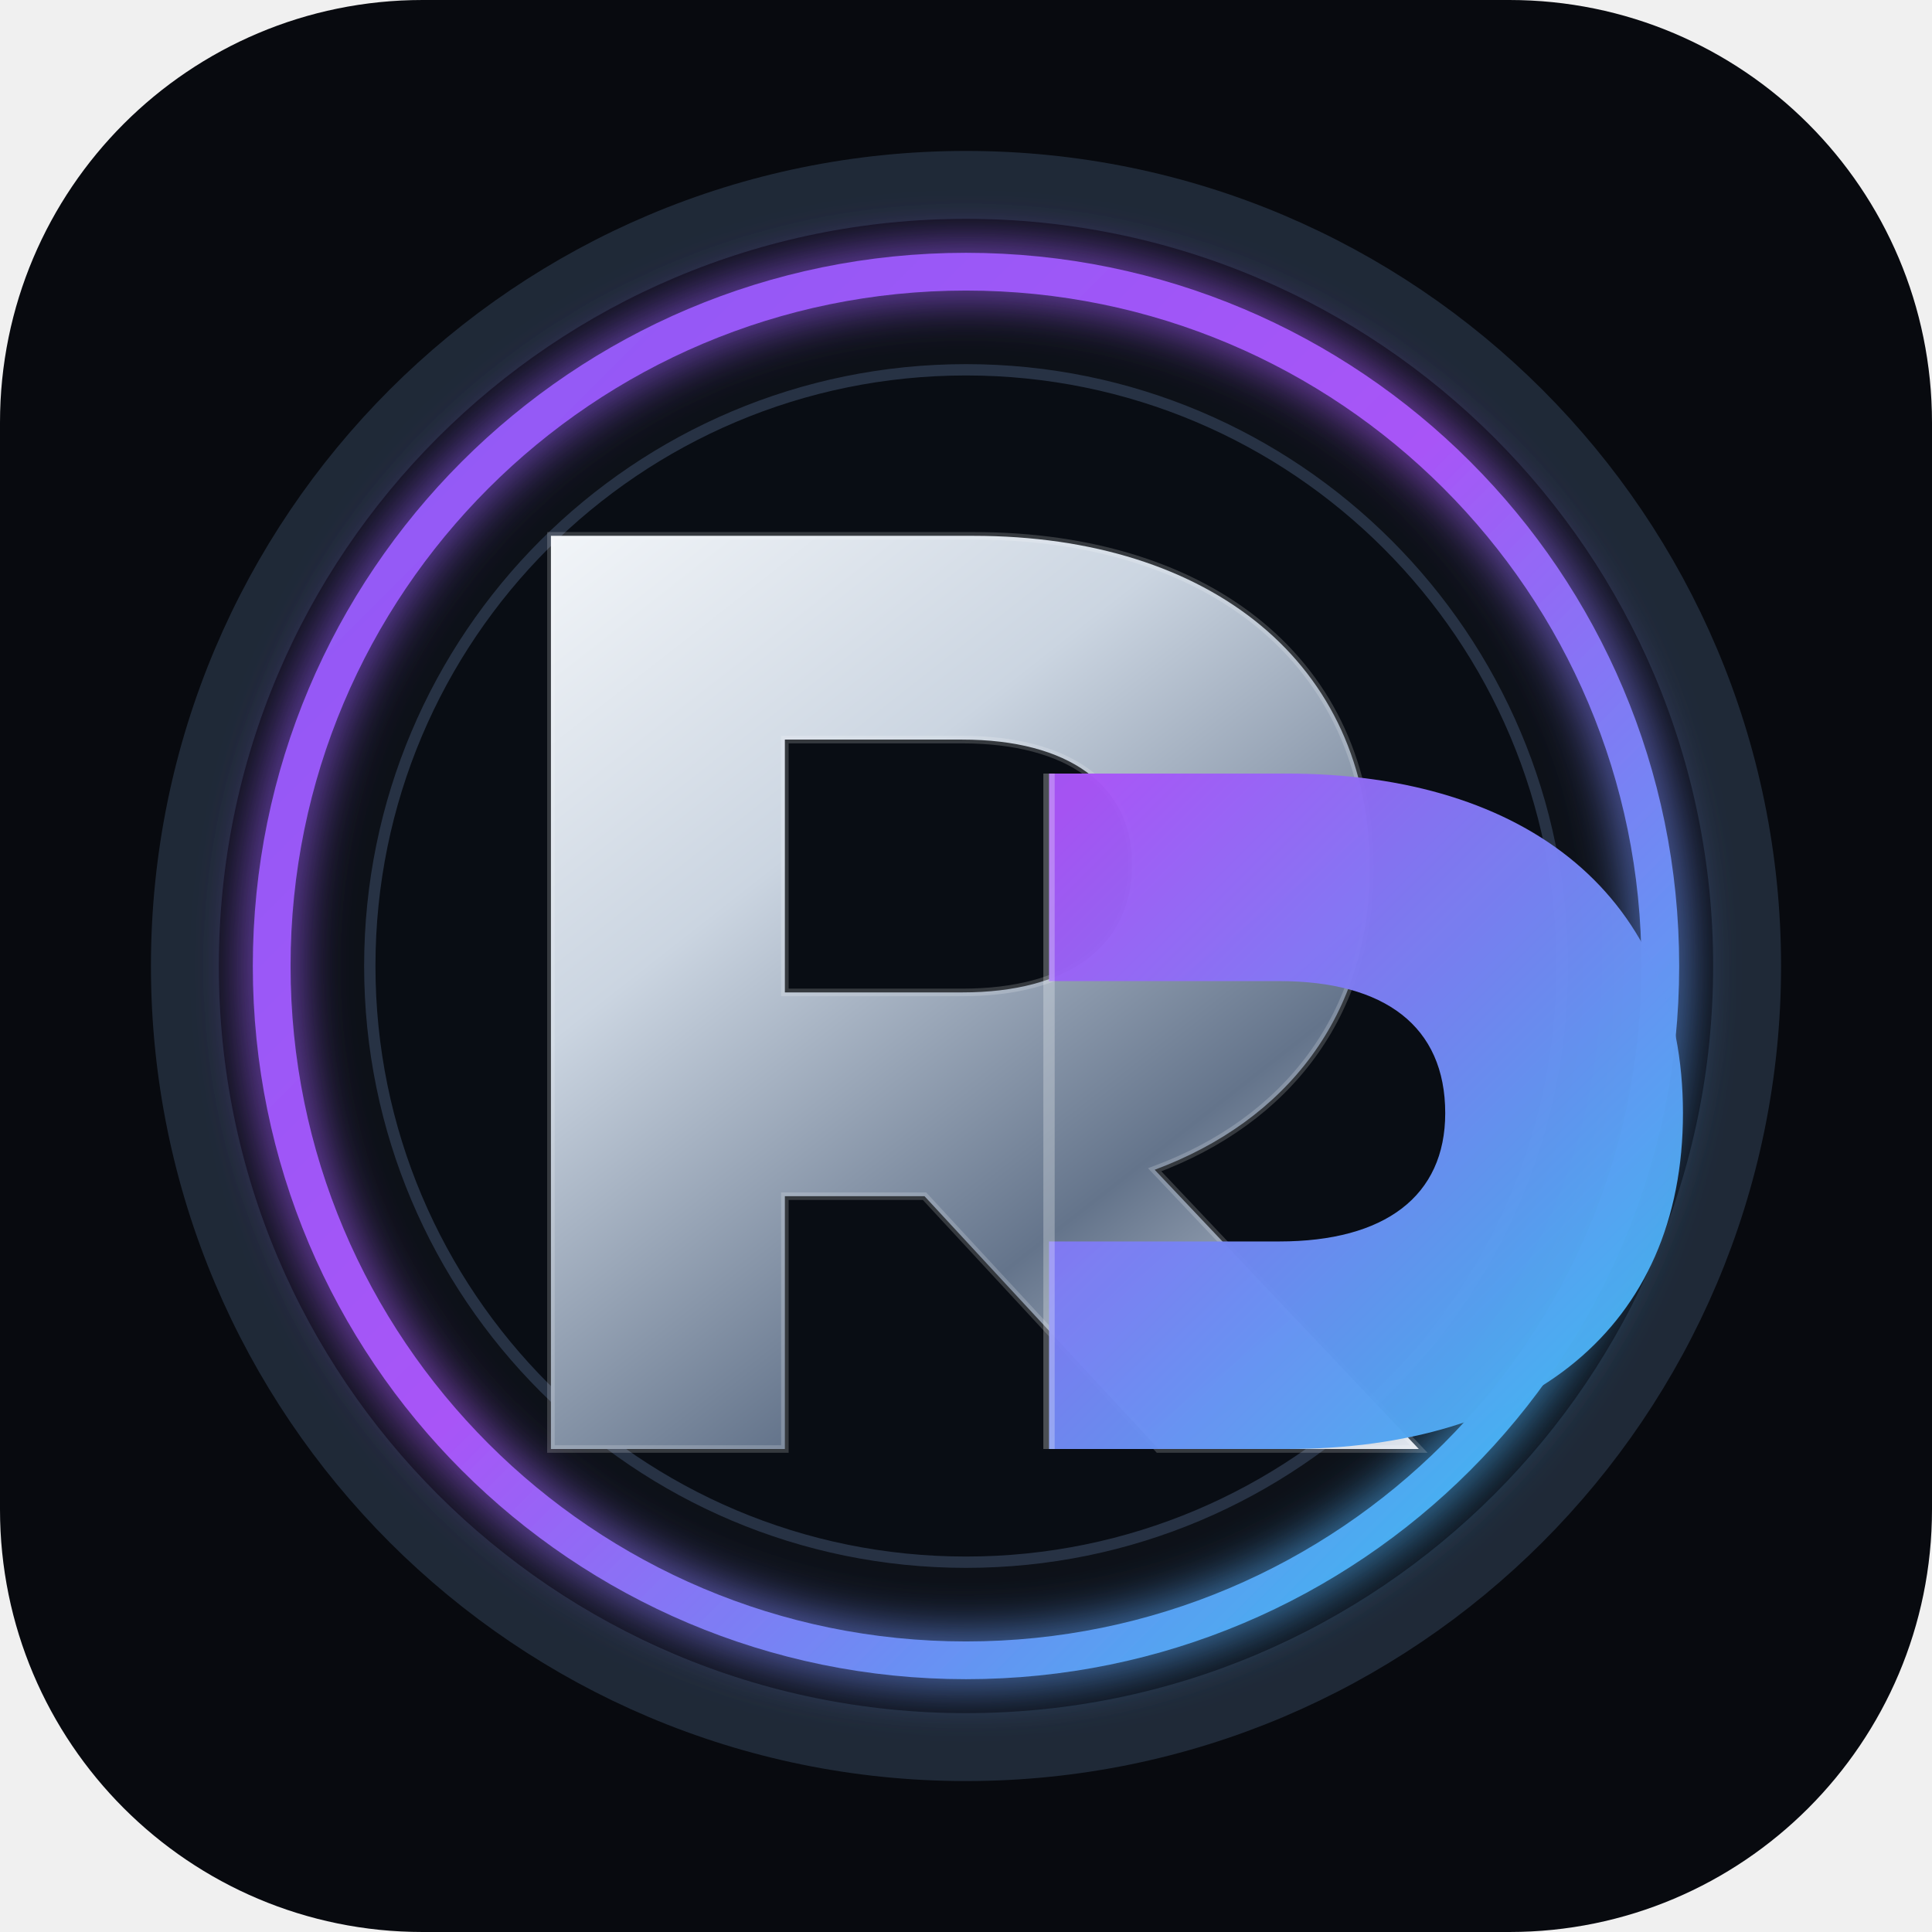
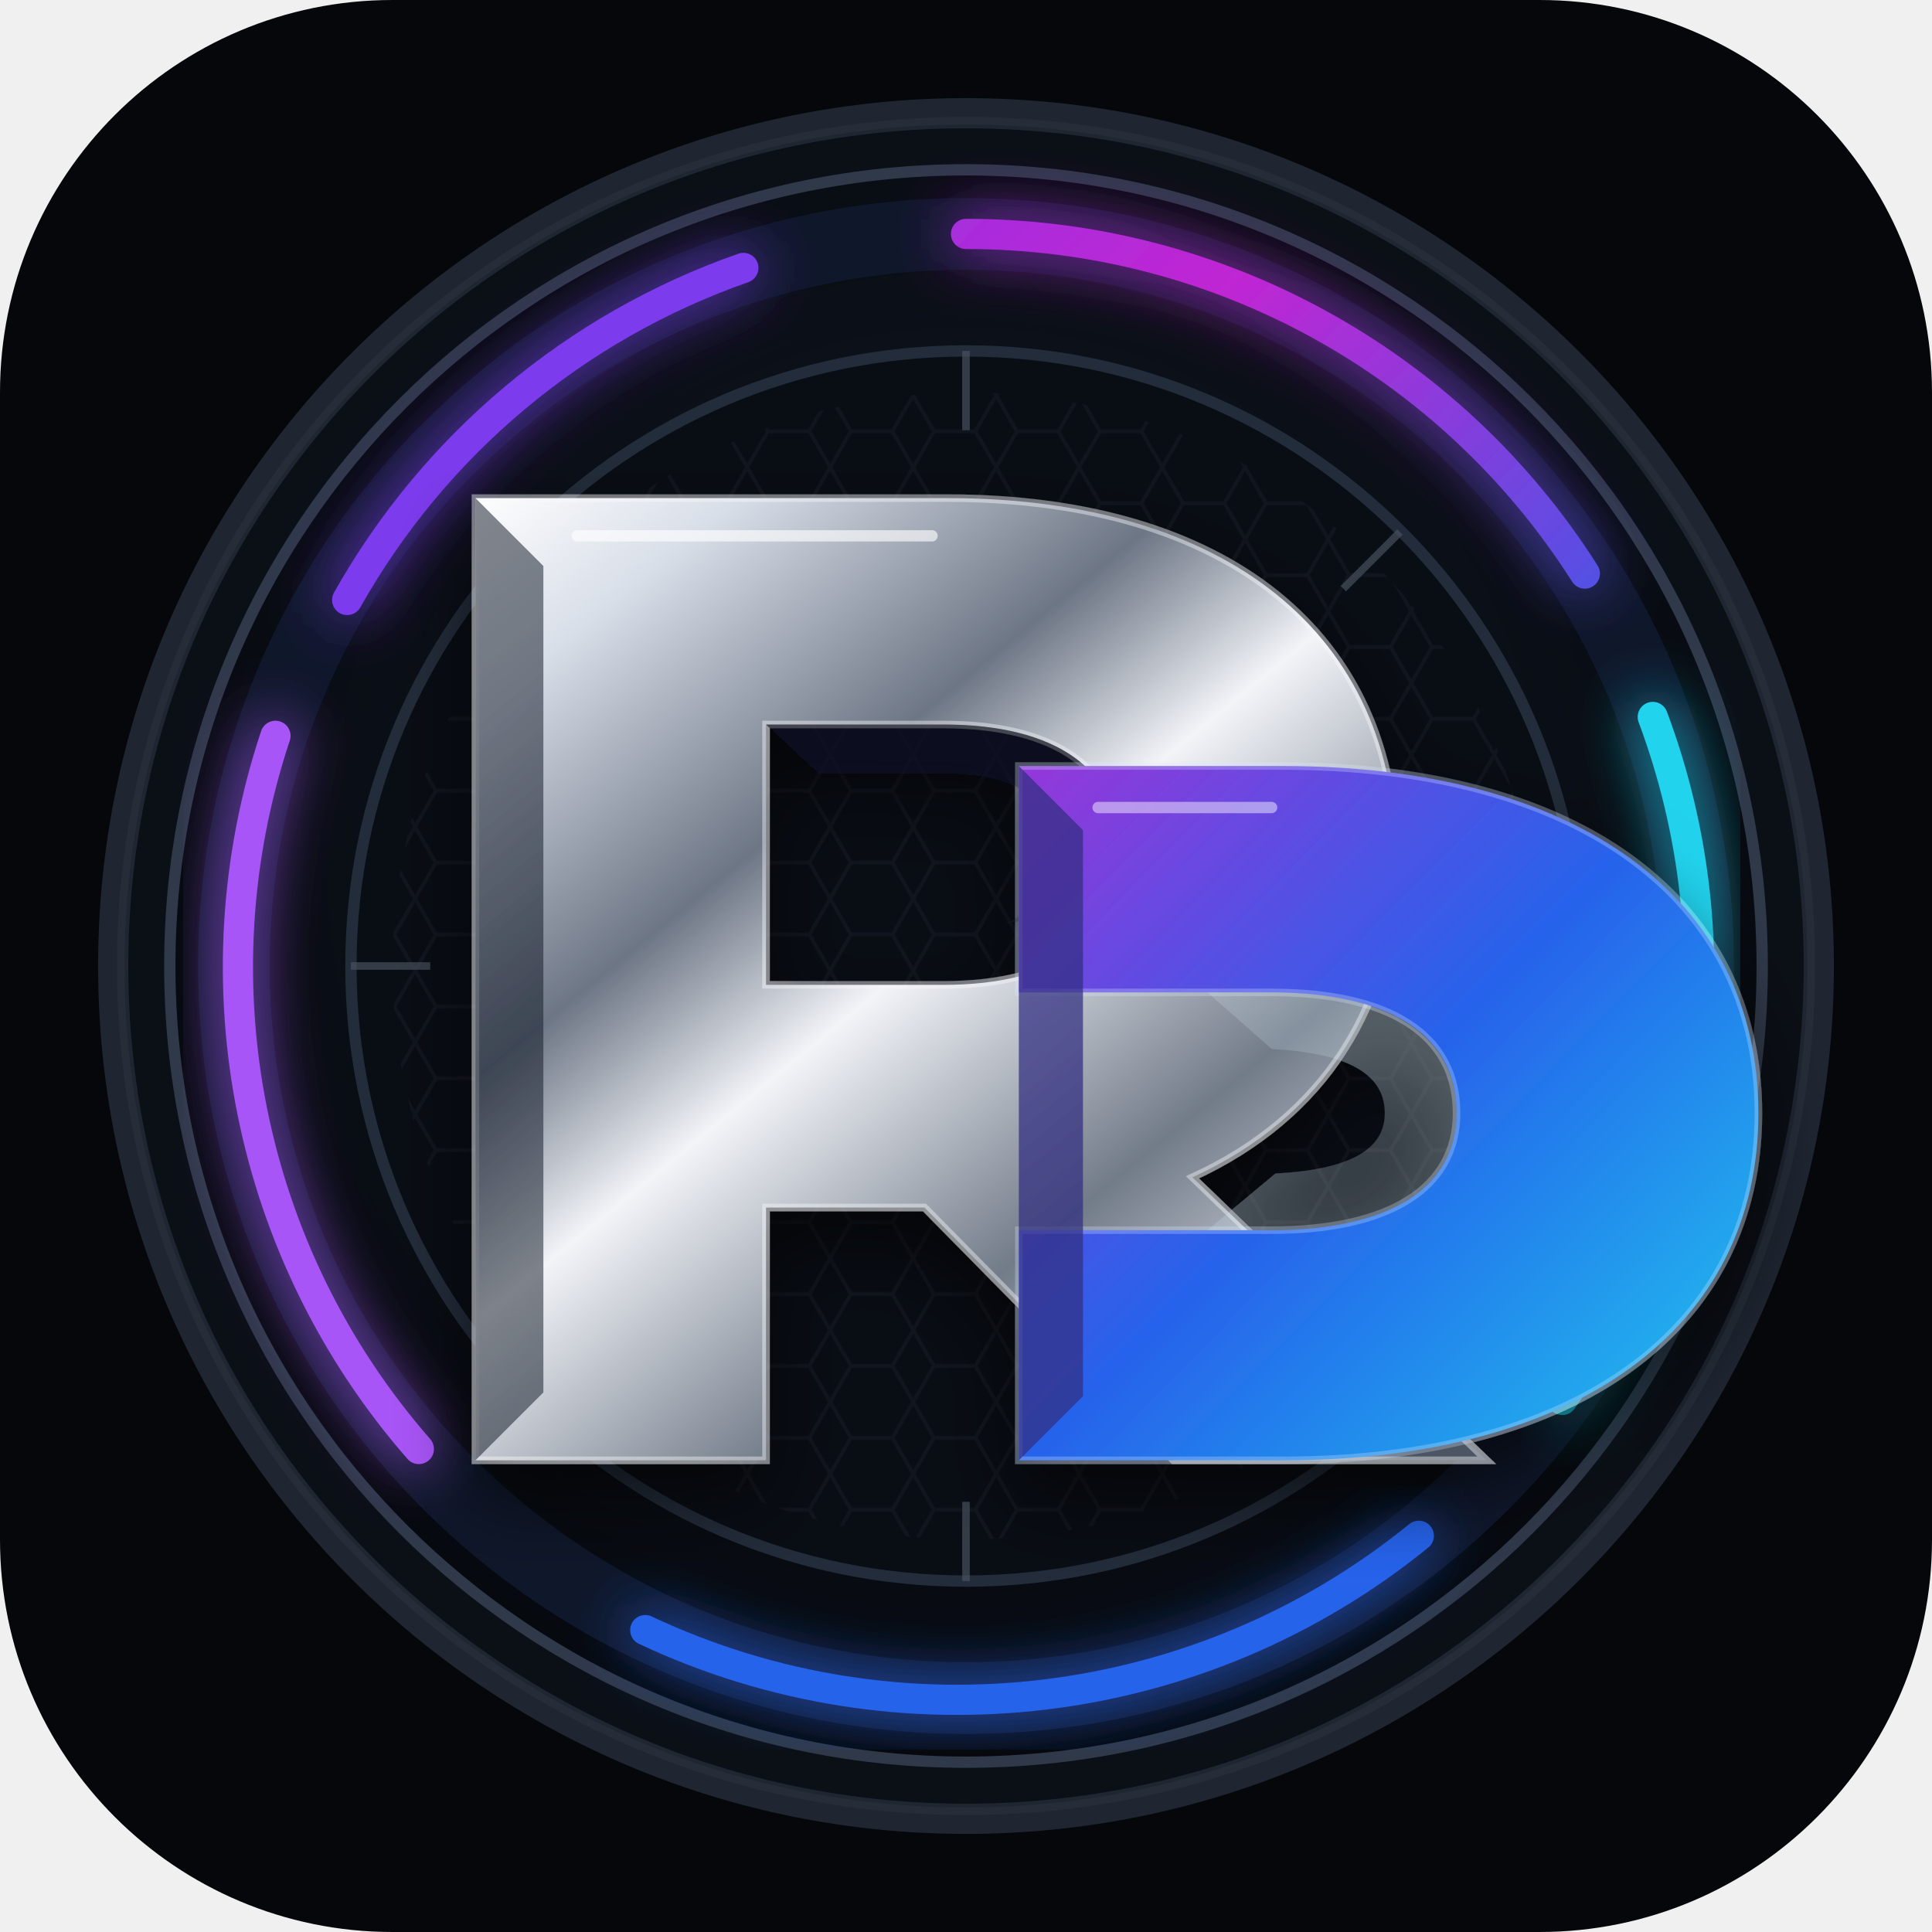
- <svg xmlns="http://www.w3.org/2000/svg" viewBox="0 0 512 512" role="img" aria-labelledby="title desc">
+ <svg xmlns="http://www.w3.org/2000/svg" viewBox="0 0 512 512" role="img" aria-labelledby="t d">
  <defs>
-     <linearGradient id="ring" x1="64" y1="64" x2="448" y2="448" gradientUnits="userSpaceOnUse">
-       <stop stop-color="#8b5cf6" />
-       <stop offset=".48" stop-color="#a855f7" />
+     <radialGradient id="bg" cx="50%" cy="43%" r="68%">
+       <stop offset="0" stop-color="#151b27" />
+       <stop offset=".62" stop-color="#090d14" />
+       <stop offset="1" stop-color="#030509" />
+     </radialGradient>
+     <linearGradient id="neon" x1="72" y1="76" x2="440" y2="438" gradientUnits="userSpaceOnUse">
+       <stop stop-color="#7c3aed" />
+       <stop offset=".35" stop-color="#c026d3" />
+       <stop offset=".7" stop-color="#2563eb" />
      <stop offset="1" stop-color="#22d3ee" />
    </linearGradient>
-     <linearGradient id="metal" x1="148" y1="118" x2="364" y2="394" gradientUnits="userSpaceOnUse">
+     <linearGradient id="steel" x1="138" y1="120" x2="363" y2="395" gradientUnits="userSpaceOnUse">
+       <stop stop-color="#ffffff" />
+       <stop offset=".13" stop-color="#d8dee8" />
+       <stop offset=".34" stop-color="#6d7685" />
+       <stop offset=".48" stop-color="#f2f4f8" />
+       <stop offset=".7" stop-color="#727b89" />
+       <stop offset=".86" stop-color="#cfd5dd" />
+       <stop offset="1" stop-color="#4b5563" />
+     </linearGradient>
+     <linearGradient id="steelEdge" x1="174" y1="116" x2="334" y2="406">
      <stop stop-color="#f8fafc" />
-       <stop offset=".35" stop-color="#cbd5e1" />
-       <stop offset=".7" stop-color="#64748b" />
+       <stop offset=".5" stop-color="#687386" />
      <stop offset="1" stop-color="#e2e8f0" />
    </linearGradient>
-     <filter id="glow" x="-40%" y="-40%" width="180%" height="180%">
-       <feGaussianBlur stdDeviation="7" result="b" />
+     <pattern id="hex" width="22" height="19.052" patternUnits="userSpaceOnUse">
+       <path d="M5.5 0h11l5.5 9.526-5.5 9.526h-11L0 9.526Z" fill="none" stroke="#94a3b8" stroke-opacity=".055" stroke-width="1" />
+     </pattern>
+     <filter id="glow" x="-30%" y="-30%" width="160%" height="160%">
+       <feGaussianBlur stdDeviation="8" result="b" />
      <feMerge>
        <feMergeNode in="b" />
        <feMergeNode in="SourceGraphic" />
      </feMerge>
    </filter>
+     <filter id="shadow" x="-25%" y="-25%" width="150%" height="150%">
+       <feDropShadow dx="0" dy="10" stdDeviation="10" flood-color="#000" flood-opacity=".6" />
+     </filter>
  </defs>
-   <rect width="512" height="512" rx="112" fill="#080a0f" />
-   <circle cx="256" cy="256" r="207" fill="#0d1118" stroke="#1f2937" stroke-width="18" />
-   <circle cx="256" cy="256" r="184" fill="none" stroke="url(#ring)" stroke-width="10" filter="url(#glow)" />
-   <circle cx="256" cy="256" r="158" fill="#090d14" stroke="#273244" stroke-width="3" />
-   <path d="M146 142h112c63 0 105 34 105 88 0 39-22 67-57 80l70 74h-69l-62-67h-37v67h-62V142zm62 54v67h47c28 0 45-12 45-34 0-21-17-33-45-33h-47z" fill="url(#metal)" stroke="#ffffff" stroke-opacity=".18" stroke-width="2" />
-   <path d="M278 205h63c64 0 105 33 105 90 0 57-41 89-105 89h-63v-55h61c28 0 44-12 44-34 0-23-16-35-44-35h-61v-55z" fill="url(#ring)" opacity=".98" />
-   <path d="M278 205v179" stroke="#f8fafc" stroke-opacity=".28" stroke-width="3" />
+   <rect width="512" height="512" rx="104" fill="#05070b" />
+   <circle cx="256" cy="256" r="226" fill="#0b0f16" stroke="#1f2632" stroke-width="8" />
+   <circle cx="256" cy="256" r="211" fill="url(#bg)" stroke="#30394a" stroke-width="3" />
+   <circle cx="256" cy="256" r="194" fill="none" stroke="#0f172a" stroke-width="19" />
+   <path d="M256 62a194 194 0 0 1 164 90" fill="none" stroke="url(#neon)" stroke-width="8" stroke-linecap="round" filter="url(#glow)" />
+   <path d="M438 190a194 194 0 0 1-24 181" fill="none" stroke="#22d3ee" stroke-width="8" stroke-linecap="round" filter="url(#glow)" />
+   <path d="M376 407a194 194 0 0 1-205 25" fill="none" stroke="#2563eb" stroke-width="8" stroke-linecap="round" filter="url(#glow)" />
+   <path d="M111 384a194 194 0 0 1-38-189" fill="none" stroke="#a855f7" stroke-width="8" stroke-linecap="round" filter="url(#glow)" />
+   <path d="M92 159a194 194 0 0 1 105-88" fill="none" stroke="#7c3aed" stroke-width="8" stroke-linecap="round" filter="url(#glow)" />
+   <circle cx="256" cy="256" r="163" fill="#090d14" stroke="#232c3a" stroke-width="3" />
+   <circle cx="256" cy="256" r="152" fill="url(#hex)" />
+   <g opacity=".65" stroke="#4b5563" stroke-width="2">
+     <path d="M256 93v21M256 398v21M93 256h21M398 256h21" />
+     <path d="M141 141l15 15M356 356l15 15M371 141l-15 15M156 356l-15 15" />
+   </g>
+   <g filter="url(#shadow)">
+     <path d="M126 132h125c74 0 119 36 119 96 0 38-19 68-54 84l78 75h-83l-66-67h-42v67h-77V132Zm77 60v69h47c30 0 47-12 47-35 0-22-17-34-47-34h-47Z" fill="url(#steel)" stroke="#f8fafc" stroke-opacity=".42" stroke-width="2" />
+     <path d="M126 132l18 18v219l-18 18V132Zm77 60 14 13h33c20 0 30 7 30 21 0 9-5 15-14 19 20-4 31-13 31-19 0-22-17-34-47-34h-47Z" fill="#111827" opacity=".52" />
+     <path d="M270 203h70c78 0 126 35 126 92s-48 92-126 92h-70v-61h67c31 0 49-11 49-31 0-21-18-32-49-32h-67v-60Z" fill="url(#neon)" stroke="#dbeafe" stroke-opacity=".28" stroke-width="2" />
+     <path d="M270 203l17 17v150l-17 17V203Z" fill="#312e81" opacity=".72" />
+     <path d="M337 263c30 0 49 11 49 32 0 20-18 31-49 31h-17l18-15c19-1 29-6 29-16 0-11-11-16-30-17l-17-15h17Z" fill="#e0f2fe" opacity=".18" />
+   </g>
+   <path d="M153 142h94" stroke="#fff" stroke-opacity=".62" stroke-width="3" stroke-linecap="round" />
+   <path d="M291 214h46" stroke="#fff" stroke-opacity=".46" stroke-width="3" stroke-linecap="round" />
+   <circle cx="256" cy="256" r="224" fill="none" stroke="#fff" stroke-opacity=".035" stroke-width="2" />
</svg>
